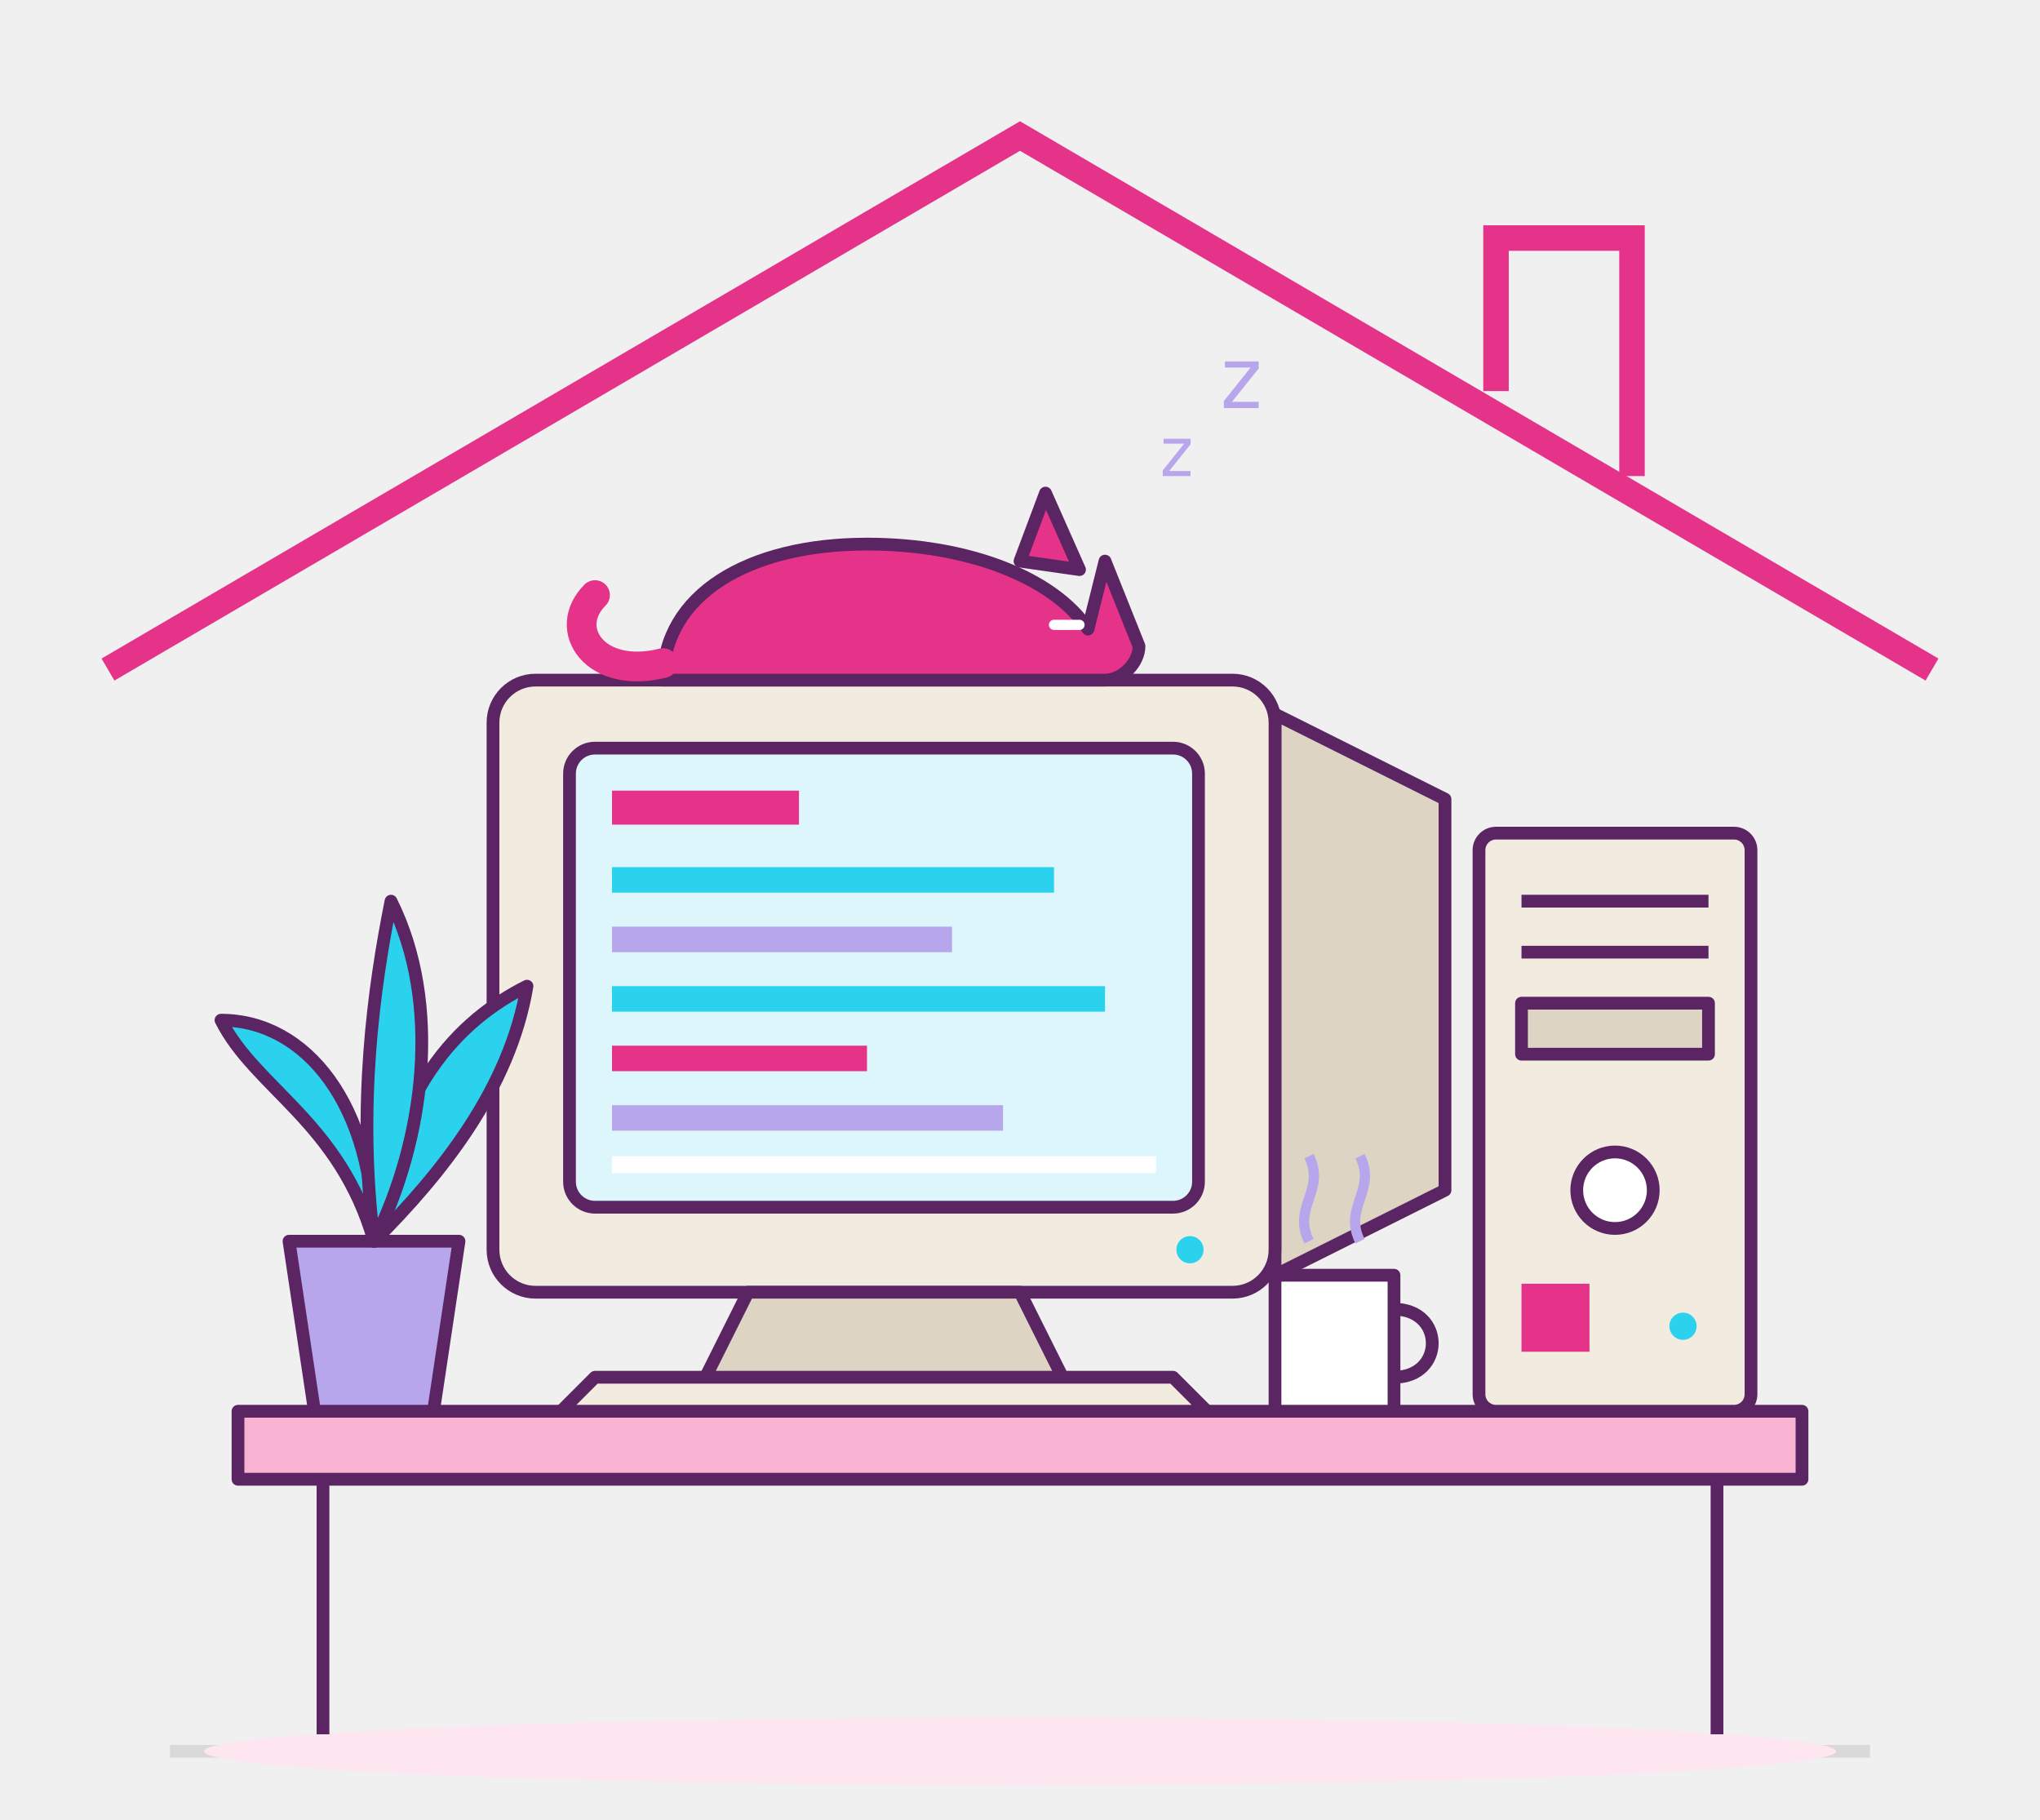
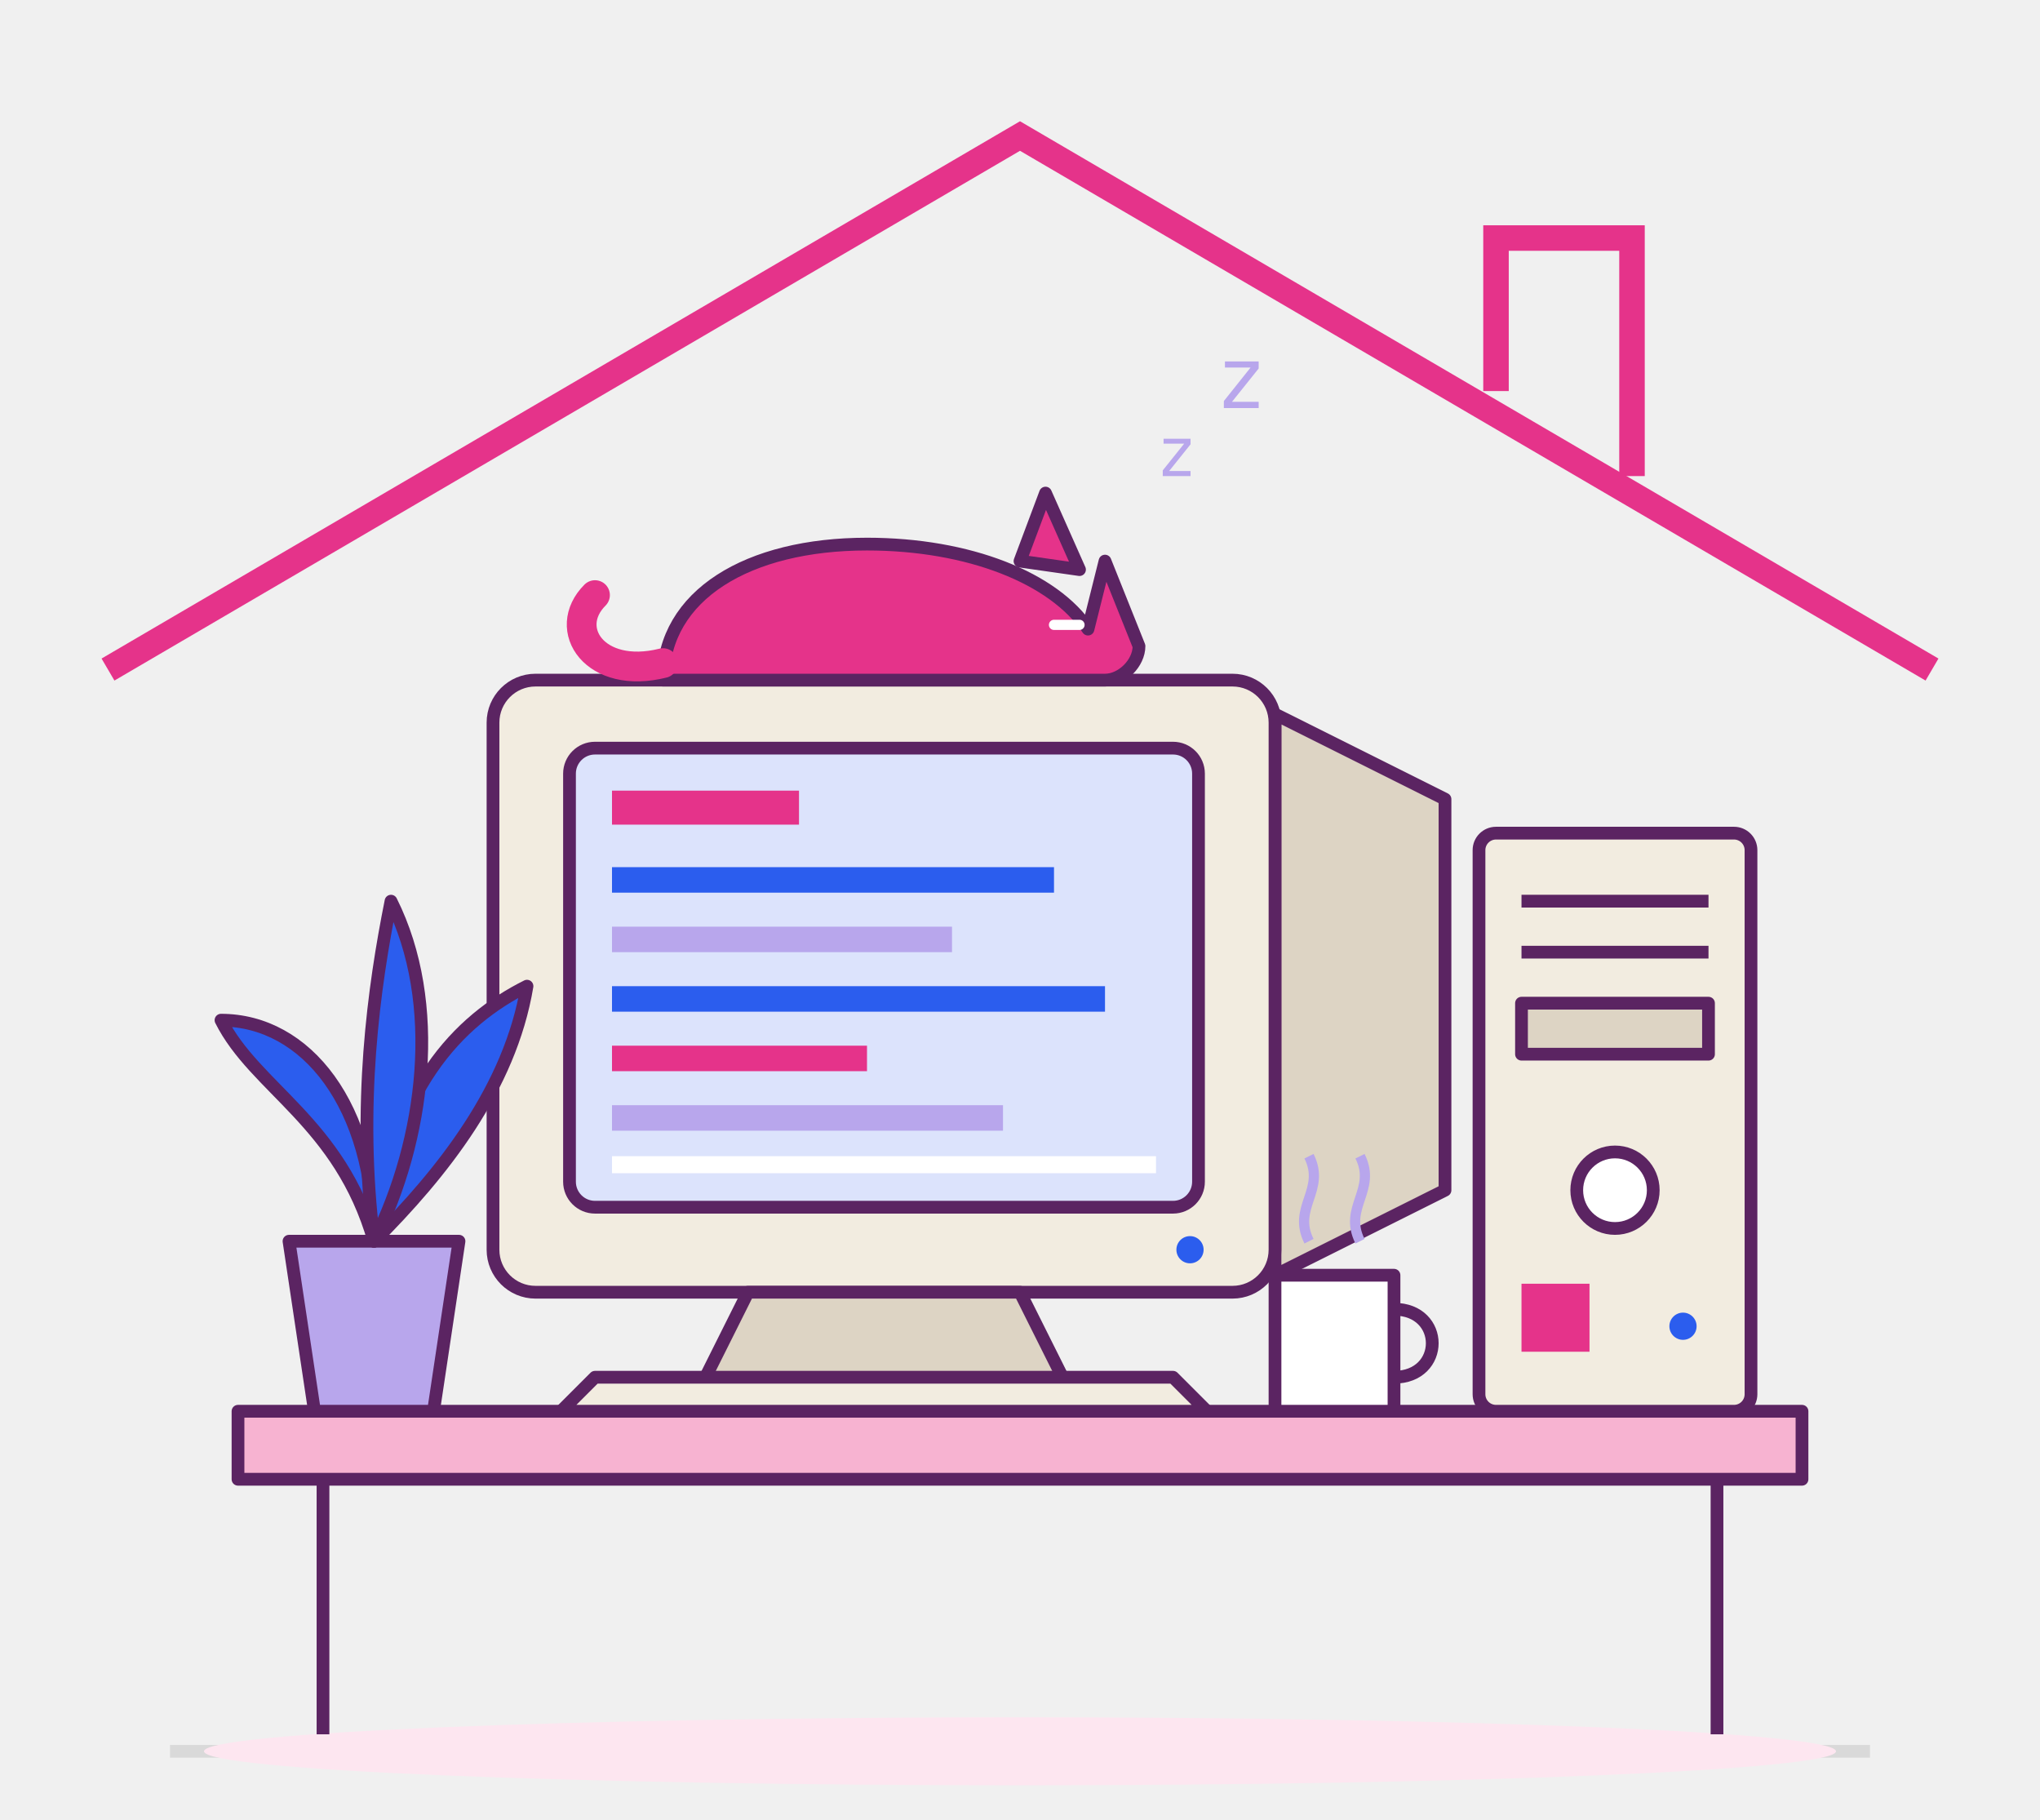
<svg class="machine-art machine-art--pc" viewBox="0 0 240 214" role="img" aria-label="A beige desktop PC and a CRT monitor on a desk under a little roof, a plant beside it, a mug, and a cat asleep on top of the warm monitor.">
  <path d="M14 78L120 16L226 78" fill="none" stroke="#e5338a" stroke-width="3" stroke-linecap="square" />
  <path d="M176 46V28H192V56" fill="none" stroke="#e5338a" stroke-width="3" />
  <path d="M20 206H220" stroke="#d9d9d9" stroke-width="1.5" />
  <ellipse cx="120" cy="206" rx="96" ry="4" fill="#fde6f0" />
  <path d="M28 166H212V174H28Z" fill="#f7b3d1" stroke="#5b2462" stroke-width="1.5" stroke-linejoin="round" />
  <path d="M38 174V204M202 174V204" stroke="#5b2462" stroke-width="1.5" stroke-linejoin="round" fill="none" />
  <path d="M150 84L170 94V140L150 150Z" fill="#ddd4c4" stroke="#5b2462" stroke-width="1.5" stroke-linejoin="round" />
  <rect x="58" y="80" width="92" height="72" rx="5" fill="#f2ece0" stroke="#5b2462" stroke-width="1.5" stroke-linejoin="round" />
-   <rect x="67" y="88" width="74" height="54" rx="3" fill="#dcf6fc" stroke="#5b2462" stroke-width="1.5" stroke-linejoin="round" />
+   <rect x="67" y="88" width="74" height="54" rx="3" fill="#dce3fc" stroke="#5b2462" stroke-width="1.5" stroke-linejoin="round" />
  <rect x="72" y="93" width="22" height="4" fill="#e5338a" />
-   <rect x="72" y="102" width="52" height="3" fill="#2bd2ee" />
+   <rect x="72" y="102" width="52" height="3" fill="#2b5dee" />
  <rect x="72" y="109" width="40" height="3" fill="#b8a6ec" />
-   <rect x="72" y="116" width="58" height="3" fill="#2bd2ee" />
+   <rect x="72" y="116" width="58" height="3" fill="#2b5dee" />
  <rect x="72" y="123" width="30" height="3" fill="#e5338a" />
  <rect x="72" y="130" width="46" height="3" fill="#b8a6ec" />
  <rect x="72" y="136" width="64" height="2" fill="#fff" />
  <path d="M88 152H120L126 164H82Z" fill="#ddd4c4" stroke="#5b2462" stroke-width="1.5" stroke-linejoin="round" />
-   <circle cx="140" cy="147" r="1.6" fill="#2bd2ee" />
+   <circle cx="140" cy="147" r="1.6" fill="#2b5dee" />
  <path d="M70 162H138L142 166H66Z" fill="#f2ece0" stroke="#5b2462" stroke-width="1.5" stroke-linejoin="round" />
  <path d="M150 150H164V166H150Z" fill="#fff" stroke="#5b2462" stroke-width="1.5" stroke-linejoin="round" />
  <path d="M164 154C170 154 170 162 164 162" fill="none" stroke="#5b2462" stroke-width="1.5" stroke-linejoin="round" />
  <path d="M154 146C152 142 156 140 154 136M160 146C158 142 162 140 160 136" fill="none" stroke="#b8a6ec" stroke-width="1.2" />
  <rect x="174" y="98" width="32" height="68" rx="2" fill="#f2ece0" stroke="#5b2462" stroke-width="1.5" stroke-linejoin="round" />
  <path d="M179 106H201M179 112H201" stroke="#5b2462" stroke-width="1.5" stroke-linejoin="round" fill="none" />
  <rect x="179" y="118" width="22" height="6" fill="#ddd4c4" stroke="#5b2462" stroke-width="1.5" stroke-linejoin="round" />
  <circle cx="190" cy="140" r="4.5" fill="#fff" stroke="#5b2462" stroke-width="1.5" stroke-linejoin="round" />
-   <circle cx="198" cy="156" r="1.6" fill="#2bd2ee" />
+   <circle cx="198" cy="156" r="1.6" fill="#2b5dee" />
  <rect x="179" y="151" width="8" height="8" fill="#e5338a" />
  <path d="M34 146H54L51 166H37Z" fill="#b8a6ec" stroke="#5b2462" stroke-width="1.5" stroke-linejoin="round" />
-   <path d="M44 146C40 132 30 128 26 120C36 120 44 130 44 146Z" fill="#2bd2ee" stroke="#5b2462" stroke-width="1.5" stroke-linejoin="round" />
-   <path d="M44 146C46 128 54 120 62 116C60 128 52 138 44 146Z" fill="#2bd2ee" stroke="#5b2462" stroke-width="1.5" stroke-linejoin="round" />
-   <path d="M44 146C42 130 44 116 46 106C52 118 50 134 44 146Z" fill="#2bd2ee" stroke="#5b2462" stroke-width="1.5" stroke-linejoin="round" />
+   <path d="M44 146C40 132 30 128 26 120C36 120 44 130 44 146Z" fill="#2b5dee" stroke="#5b2462" stroke-width="1.5" stroke-linejoin="round" />
+   <path d="M44 146C46 128 54 120 62 116C60 128 52 138 44 146Z" fill="#2b5dee" stroke="#5b2462" stroke-width="1.5" stroke-linejoin="round" />
+   <path d="M44 146C42 130 44 116 46 106C52 118 50 134 44 146Z" fill="#2b5dee" stroke="#5b2462" stroke-width="1.5" stroke-linejoin="round" />
  <path d="M78 80C78 70 88 64 102 64C114 64 124 68 128 74L130 66L134 76C134 78 132 80 130 80Z" fill="#e5338a" stroke="#5b2462" stroke-width="1.5" stroke-linejoin="round" />
  <path d="M120 66L123 58L127 67Z" fill="#e5338a" stroke="#5b2462" stroke-width="1.5" stroke-linejoin="round" />
  <path d="M78 78C70 80 66 74 70 70" fill="none" stroke="#e5338a" stroke-width="3.5" stroke-linecap="round" />
  <path d="M124 73.5h3" stroke="#fff" stroke-width="1.2" stroke-linecap="round" />
  <text x="136" y="56" font-family="Silkscreen, monospace" font-size="8" fill="#b8a6ec">z</text>
  <text x="143" y="48" font-family="Silkscreen, monospace" font-size="10" fill="#b8a6ec">z</text>
</svg>
